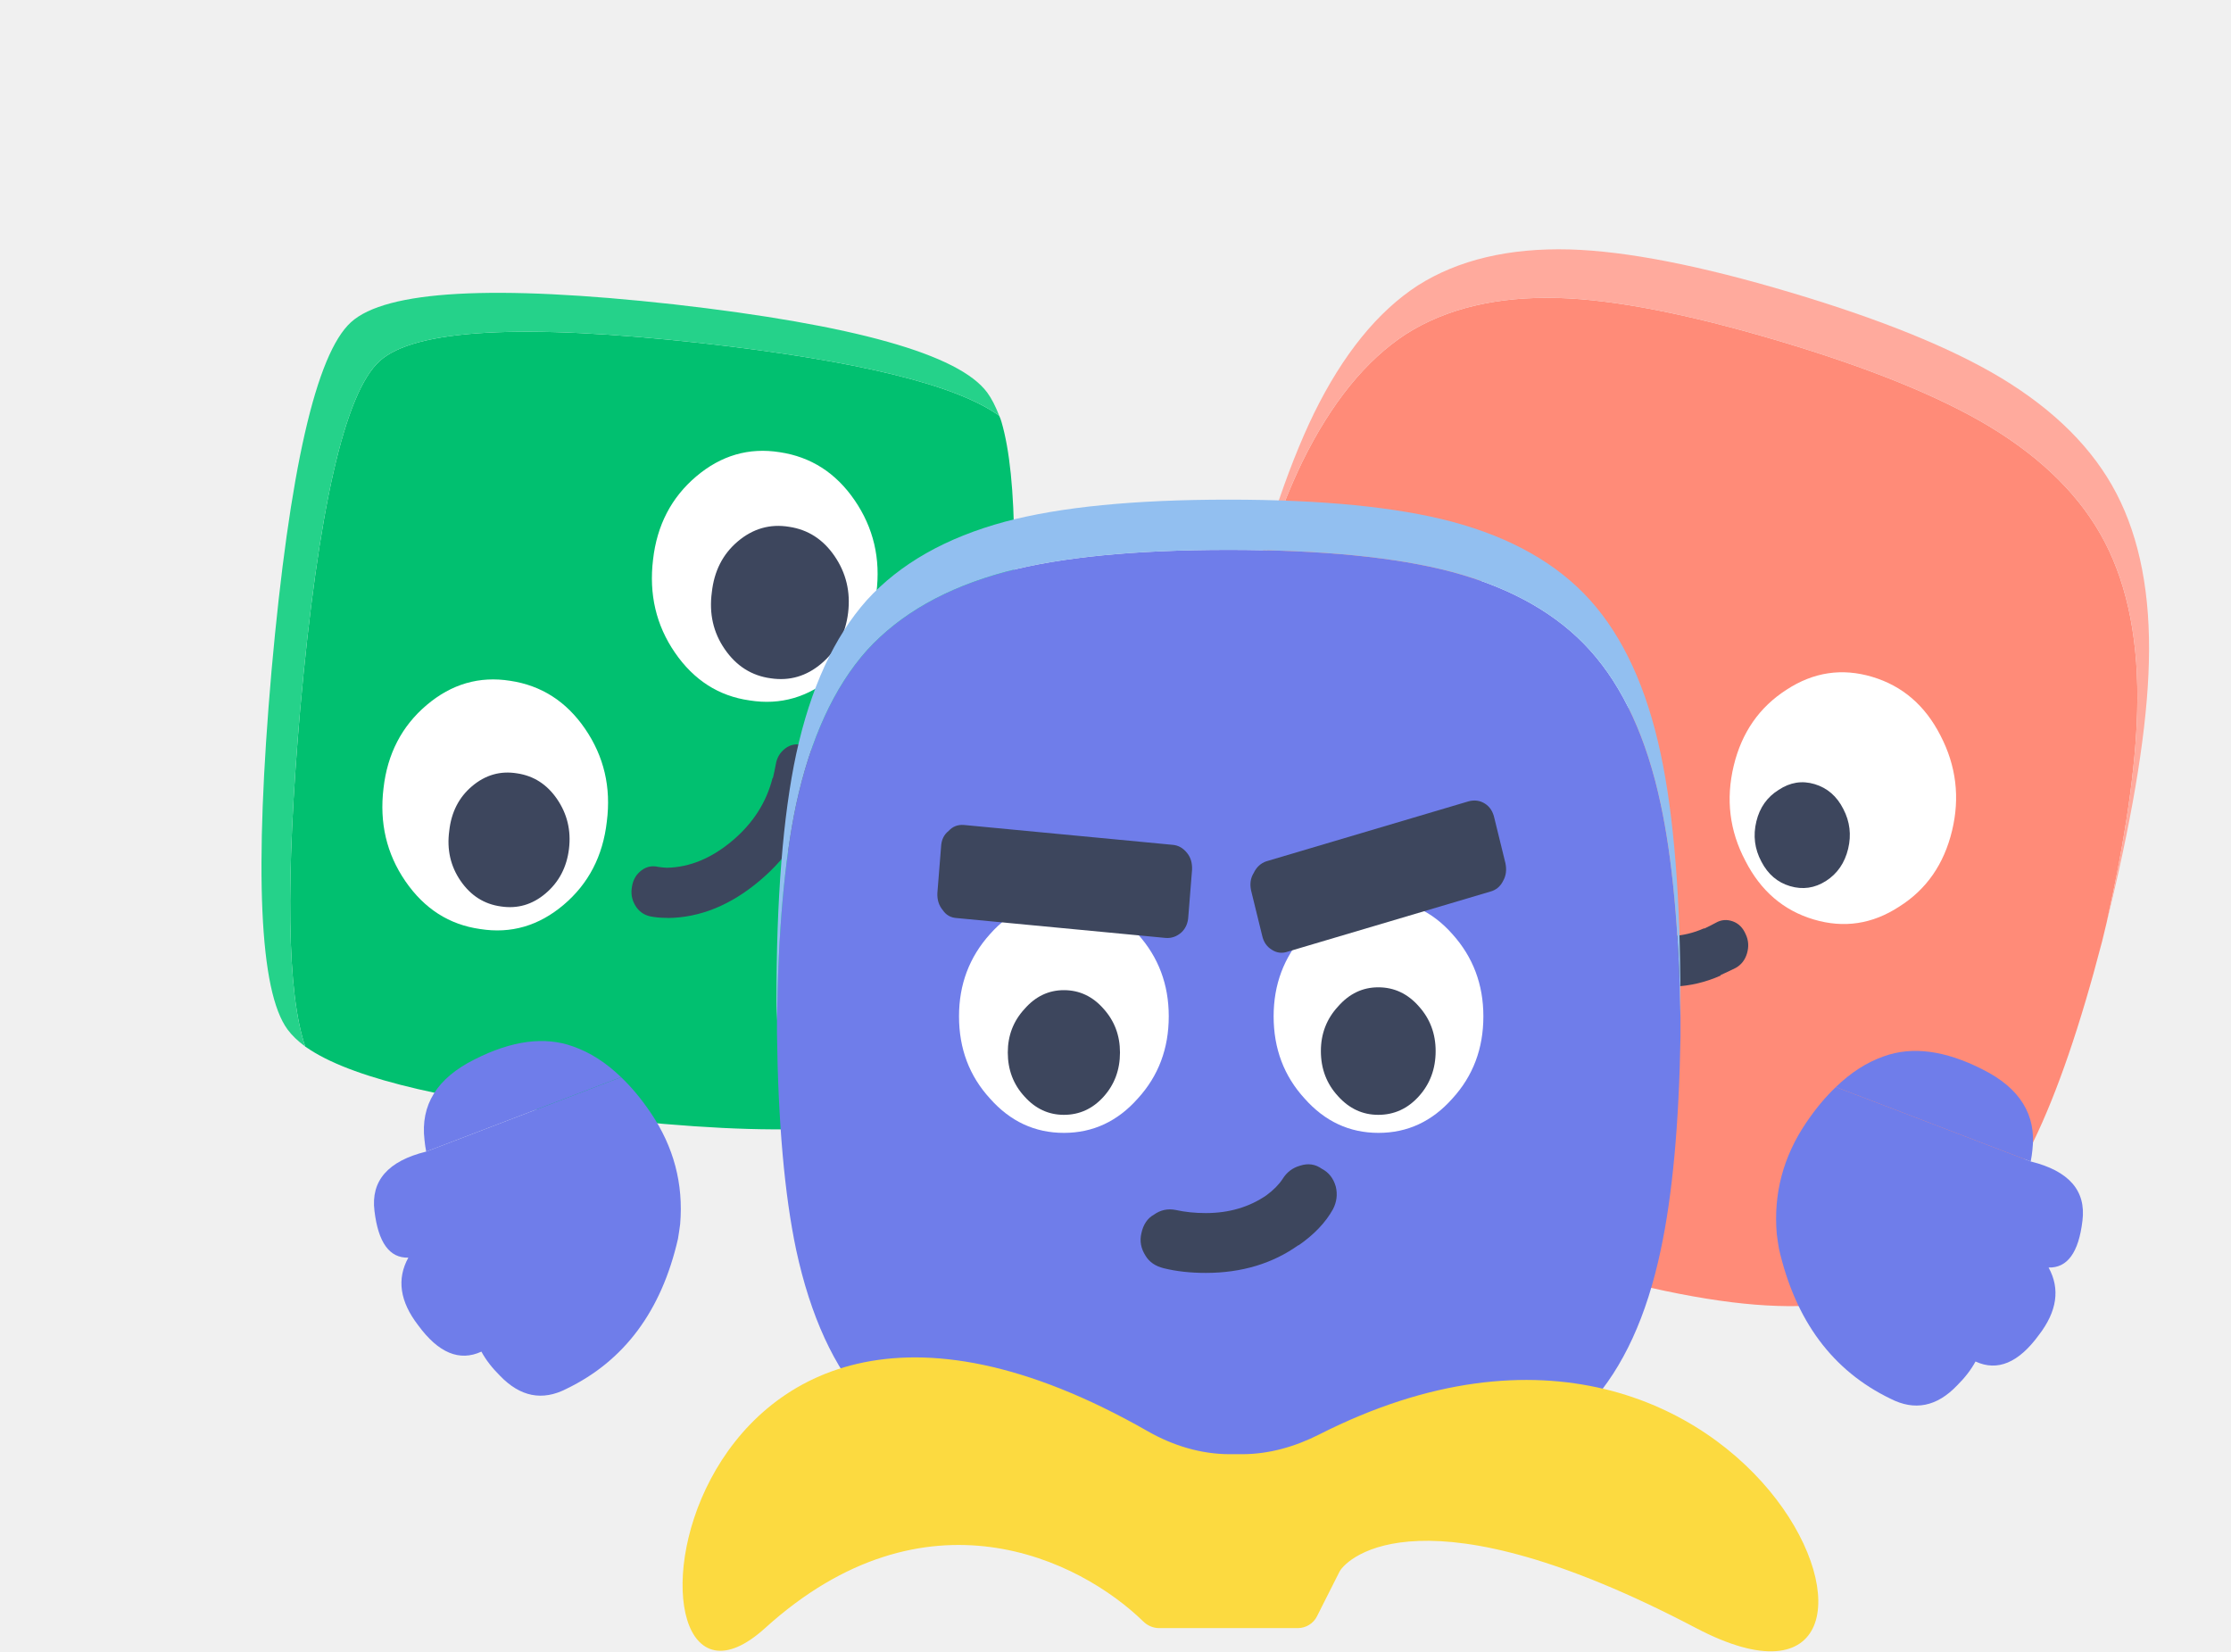
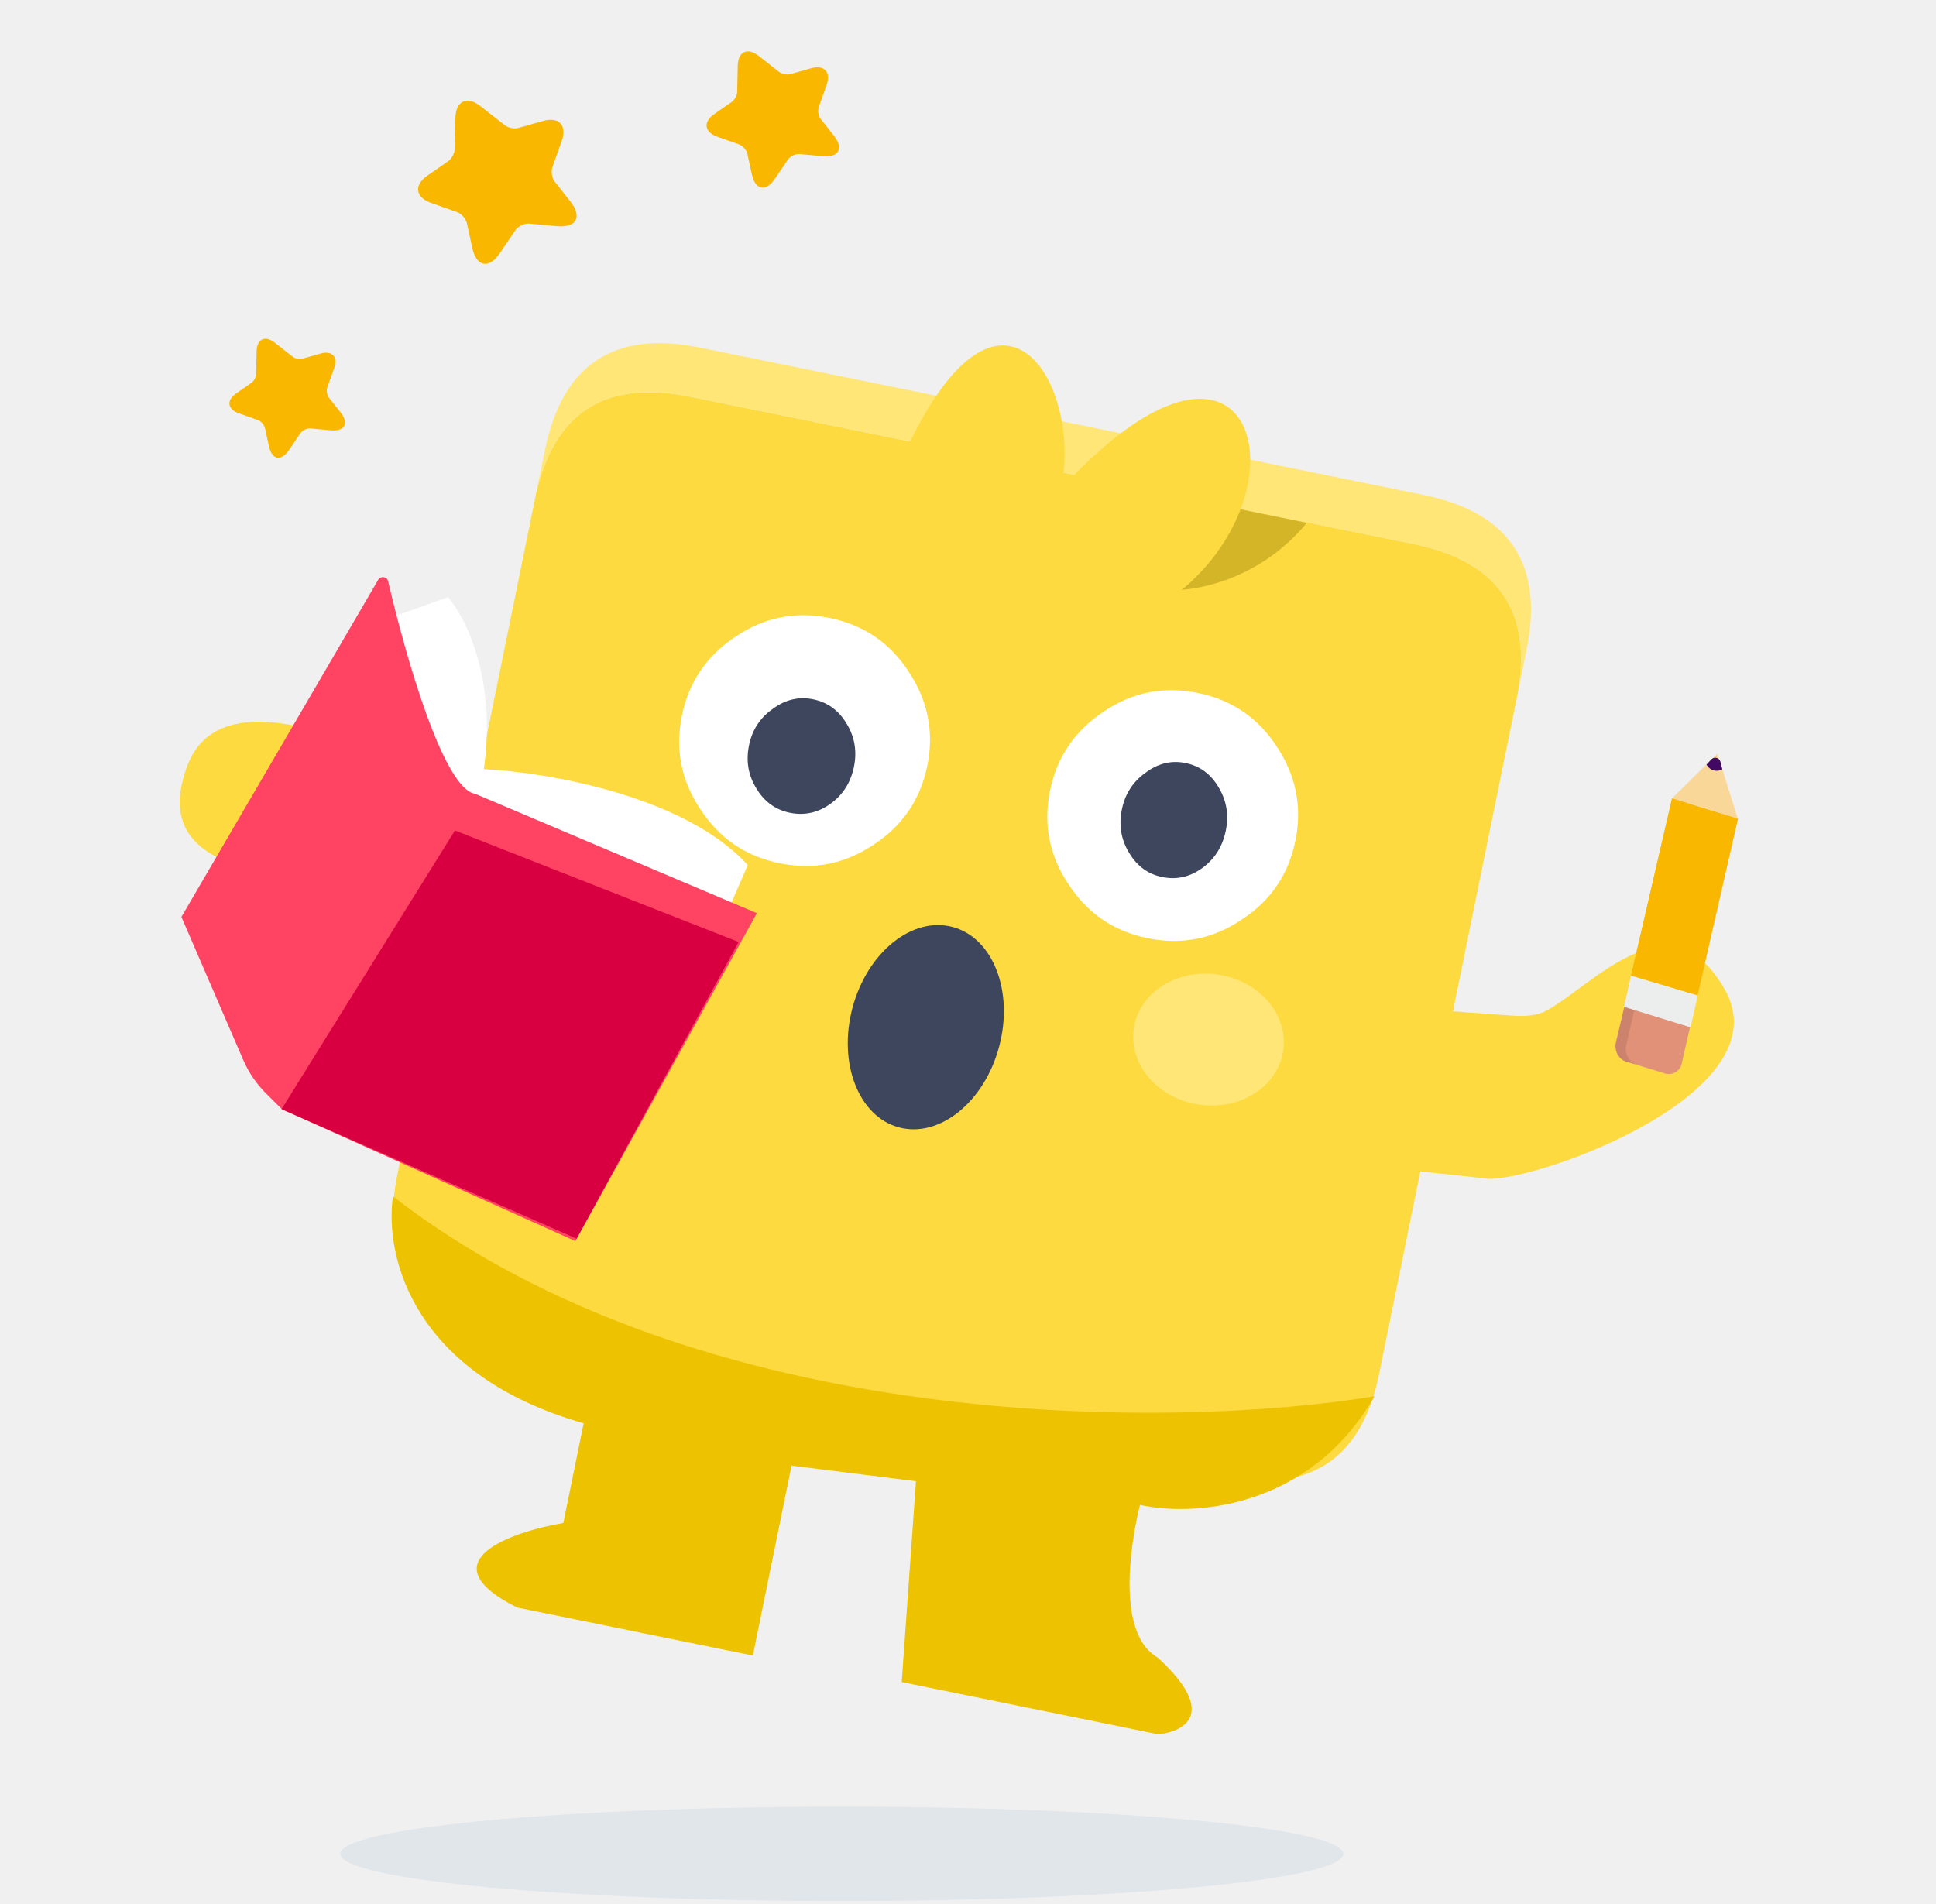
- <svg xmlns="http://www.w3.org/2000/svg" width="416" height="308" viewBox="0 0 416 308" fill="none">
-   <path d="M130.99 63.992C97.376 60.277 77.308 61.388 70.785 67.325C64.261 73.263 59.324 94.912 55.973 132.273C53.204 164.261 53.521 185.215 56.924 195.135C57.255 195.338 57.609 195.571 57.985 195.835C66.533 201.274 84.554 205.457 112.048 208.385C145.607 212.15 165.675 211.038 172.253 205.051C178.776 199.114 183.713 177.464 187.065 140.103C189.904 109.566 189.794 89.079 186.737 78.642C186.623 78.241 186.482 77.865 186.314 77.513C178.344 71.75 159.903 67.243 130.99 63.992Z" fill="url(#paint0_linear_413_739)" />
-   <path d="M71.511 146.963C70.729 153.418 72.085 159.19 75.577 164.279C79.113 169.429 83.763 172.407 89.528 173.212C95.28 174.127 100.474 172.619 105.109 168.688C109.744 164.758 112.424 159.589 113.15 153.181C113.974 146.787 112.619 141.016 109.084 135.865C105.591 130.777 100.941 127.799 95.133 126.932C89.381 126.017 84.187 127.525 79.552 131.456C74.917 135.386 72.237 140.555 71.511 146.963Z" fill="white" />
-   <path d="M106.094 158.265C106.509 154.839 105.764 151.738 103.858 148.962C101.991 146.241 99.516 144.651 96.433 144.191C93.313 143.675 90.503 144.476 88.005 146.595C85.557 148.671 84.144 151.45 83.767 154.931C83.302 158.4 84.004 161.494 85.871 164.215C87.777 166.991 90.296 168.588 93.428 169.006C96.511 169.466 99.276 168.658 101.724 166.582C104.222 164.464 105.679 161.691 106.094 158.265Z" fill="#3D465D" />
-   <path d="M121.77 104.343C120.989 110.798 122.344 116.57 125.837 121.659C129.372 126.809 134.022 129.787 139.788 130.592C145.54 131.507 150.733 129.999 155.368 126.068C160.003 122.138 162.684 116.968 163.409 110.561C164.234 104.167 162.878 98.395 159.343 93.245C155.85 88.156 151.2 85.179 145.392 84.311C139.64 83.397 134.447 84.905 129.812 88.835C125.177 92.766 122.496 97.935 121.77 104.343Z" fill="white" />
-   <path d="M158.143 114.242C158.615 110.342 157.767 106.812 155.598 103.652C153.472 100.555 150.655 98.745 147.146 98.221C143.594 97.634 140.396 98.546 137.553 100.957C134.766 103.321 133.158 106.484 132.729 110.447C132.2 114.395 132.998 117.918 135.124 121.014C137.293 124.174 140.16 125.992 143.726 126.468C147.235 126.992 150.382 126.072 153.169 123.709C156.013 121.297 157.671 118.142 158.143 114.242Z" fill="#3D465D" />
-   <path d="M152.218 147.736L152.154 147.643C152.441 146.516 152.7 145.413 152.931 144.334C153.132 143.083 152.92 141.938 152.294 140.897C151.626 139.795 150.729 139.132 149.604 138.908C148.436 138.622 147.384 138.827 146.448 139.523C145.456 140.266 144.859 141.263 144.658 142.514C144.509 143.327 144.332 144.164 144.128 145.025L144.044 145.096C142.897 149.603 140.425 153.466 136.628 156.687C132.718 160.001 128.629 161.702 124.359 161.789C123.811 161.763 123.291 161.713 122.799 161.639C121.631 161.353 120.579 161.558 119.643 162.254C118.651 162.997 118.054 163.994 117.853 165.245C117.595 166.543 117.801 167.743 118.469 168.846C119.094 169.886 119.991 170.549 121.159 170.835C122.088 171.029 123.128 171.129 124.28 171.134C124.336 171.086 124.385 171.094 124.428 171.156C130.496 171.115 136.266 168.774 141.739 164.133C147.1 159.587 150.593 154.121 152.218 147.736Z" fill="#3D465D" />
-   <path d="M125.65 56.743C92.036 53.028 71.968 54.139 65.444 60.077C58.921 66.014 53.984 87.664 50.633 125.025C47.37 162.507 48.365 184.812 53.617 191.94C54.418 193.027 55.52 194.092 56.924 195.135C53.521 185.215 53.204 164.261 55.973 132.274C59.324 94.912 64.261 73.263 70.785 67.326C77.308 61.388 97.376 60.277 130.99 63.992C159.903 67.243 178.344 71.75 186.314 77.514C185.626 75.718 184.882 74.276 184.081 73.189C178.829 66.061 159.352 60.579 125.65 56.743Z" fill="#25D28A" />
-   <path d="M370.936 79.5C361.598 73.891 348.517 68.581 331.691 63.57C314.797 58.538 301.079 55.867 290.537 55.555C279.194 55.248 269.747 57.484 262.195 62.266C254.693 67.142 248.227 75.115 242.795 86.184C238.293 95.509 234.004 108.171 229.929 124.169C229.748 124.923 229.566 125.677 229.384 126.431C225.716 142.55 223.735 155.899 223.439 166.477C223.145 179.157 225.159 189.656 229.481 197.973C233.852 206.386 241.027 213.573 251.007 219.535C260.277 225.124 273.358 230.434 290.252 235.466C307.078 240.477 320.796 243.148 331.406 243.48C342.798 243.883 352.245 241.647 359.747 236.77C367.299 231.989 373.766 224.016 379.148 212.852C383.614 203.677 387.891 191.214 391.979 175.462C392.033 175.236 392.079 175.048 392.115 174.897L392.797 172.07C396.342 156.156 398.244 142.986 398.504 132.558C398.847 119.974 396.833 109.475 392.462 101.063C388.14 92.745 380.965 85.558 370.936 79.5Z" fill="url(#paint1_linear_413_739)" />
-   <path d="M272.067 110.405C266.992 113.661 263.709 118.38 262.219 124.562C260.71 130.82 261.431 136.731 264.379 142.296C267.242 147.916 271.489 151.565 277.121 153.242C282.752 154.919 288.071 154.12 293.079 150.843C298.136 147.663 301.419 142.944 302.927 136.686C304.417 130.504 303.697 124.593 300.767 118.952C297.904 113.332 293.657 109.683 288.025 108.006C282.394 106.329 277.075 107.128 272.067 110.405Z" fill="white" />
-   <path d="M288.906 142.813C291.917 140.882 293.877 138.031 294.785 134.261C295.676 130.567 295.252 127.047 293.513 123.701C291.793 120.28 289.237 118.064 285.844 117.053C282.52 116.063 279.343 116.572 276.314 118.579C273.236 120.49 271.251 123.293 270.36 126.987C269.452 130.757 269.901 134.325 271.707 137.691C273.445 141.037 275.977 143.205 279.301 144.195C282.694 145.205 285.895 144.745 288.906 142.813Z" fill="#3D465D" />
-   <path d="M333.129 128.591C328.054 131.847 324.771 136.566 323.281 142.748C321.773 149.006 322.493 154.917 325.442 160.482C328.304 166.102 332.551 169.751 338.183 171.428C343.814 173.105 349.133 172.306 354.141 169.029C359.198 165.849 362.481 161.13 363.989 154.872C365.48 148.69 364.759 142.779 361.829 137.138C358.966 131.518 354.719 127.869 349.088 126.192C343.456 124.515 338.137 125.315 333.129 128.591Z" fill="white" />
-   <path d="M340.491 164.242C342.601 162.888 343.974 160.891 344.611 158.249C345.235 155.66 344.938 153.194 343.72 150.849C342.514 148.452 340.723 146.899 338.346 146.191C336.016 145.497 333.79 145.853 331.668 147.26C329.51 148.599 328.12 150.563 327.496 153.152C326.859 155.793 327.173 158.293 328.439 160.652C329.657 162.997 331.431 164.516 333.761 165.21C336.138 165.918 338.381 165.595 340.491 164.242Z" fill="#3D465D" />
-   <path d="M320.825 181.895L320.852 181.781C321.83 181.345 322.774 180.899 323.684 180.443C324.698 179.856 325.384 178.97 325.743 177.784C326.12 176.522 326.044 175.328 325.516 174.201C325.006 172.998 324.217 172.198 323.15 171.799C322.014 171.38 320.94 171.464 319.926 172.051C319.256 172.417 318.552 172.773 317.814 173.119L317.712 173.089C313.801 174.833 309.539 175.018 304.925 173.644C300.176 172.23 296.466 169.67 293.796 165.966C293.48 165.468 293.198 164.98 292.949 164.502C292.439 163.299 291.651 162.499 290.583 162.1C289.448 161.681 288.373 161.765 287.359 162.352C286.277 162.918 285.548 163.833 285.171 165.094C284.812 166.28 284.888 167.474 285.398 168.677C285.827 169.613 286.392 170.589 287.092 171.605C287.16 171.626 287.185 171.673 287.166 171.749C290.903 177.063 296.095 180.711 302.744 182.691C309.258 184.631 315.285 184.365 320.825 181.895Z" fill="#3D465D" />
-   <path d="M331.69 63.57C348.517 68.581 361.598 73.891 370.936 79.501C380.965 85.558 388.14 92.746 392.462 101.063C396.833 109.476 398.847 119.974 398.504 132.559C398.244 142.986 396.342 156.157 392.797 172.07C393.015 171.165 393.242 170.223 393.478 169.243C397.985 150.545 400.388 135.301 400.685 123.511C401.028 110.927 399.014 100.429 394.643 92.016C390.321 83.699 383.146 76.511 373.117 70.454C363.779 64.844 350.697 59.534 333.871 54.523C316.978 49.491 303.26 46.82 292.718 46.508C281.375 46.201 271.928 48.438 264.376 53.219C256.874 58.095 250.408 66.068 244.976 77.137C239.93 87.512 235.153 102.049 230.645 120.746C230.373 121.877 230.134 123.018 229.929 124.169C234.004 108.171 238.293 95.509 242.795 86.184C248.227 75.115 254.693 67.142 262.195 62.266C269.747 57.485 279.194 55.248 290.537 55.556C301.079 55.867 314.797 58.538 331.69 63.57Z" fill="#FFAA9D" />
-   <path d="M270.68 106.619C260.355 103.888 246.482 102.522 229.062 102.522C211.573 102.522 197.7 103.888 187.445 106.619C176.417 109.585 167.813 114.464 161.632 121.254C155.521 128.123 151.131 137.684 148.462 149.939C146.284 160.242 145.09 173.706 144.879 190.331C144.879 191.111 144.879 191.892 144.879 192.672C145.09 209.298 146.284 222.762 148.462 233.065C151.131 245.397 155.521 254.958 161.632 261.749C167.813 268.618 176.417 273.496 187.445 276.384C197.7 279.116 211.573 280.482 229.062 280.482C246.482 280.482 260.355 279.116 270.68 276.384C281.778 273.496 290.382 268.618 296.493 261.749C302.674 254.958 307.064 245.397 309.663 233.065C311.841 222.918 313.07 209.649 313.351 193.258C313.351 193.024 313.351 192.829 313.351 192.672V189.745C313.07 173.354 311.841 160.085 309.663 149.939C307.064 137.684 302.674 128.123 296.493 121.254C290.382 114.464 281.778 109.585 270.68 106.619Z" fill="#6F7DEA" />
-   <path d="M198.376 167.759C192.966 167.759 188.37 169.895 184.59 174.169C180.744 178.442 178.821 183.549 178.821 189.488C178.821 195.5 180.744 200.606 184.59 204.808C188.37 209.081 192.966 211.218 198.376 211.218C203.786 211.218 208.381 209.081 212.162 204.808C216.008 200.606 217.931 195.5 217.931 189.488C217.931 183.549 216.008 178.442 212.162 174.169C208.381 169.895 203.786 167.759 198.376 167.759Z" fill="white" />
-   <path d="M198.376 184.609C195.528 184.609 193.088 185.771 191.054 188.096C188.962 190.356 187.916 193.068 187.916 196.232C187.916 199.461 188.962 202.205 191.054 204.465C193.088 206.725 195.528 207.855 198.376 207.855C201.281 207.855 203.751 206.725 205.785 204.465C207.819 202.205 208.836 199.461 208.836 196.232C208.836 193.068 207.819 190.356 205.785 188.096C203.751 185.771 201.281 184.609 198.376 184.609Z" fill="#3D465D" />
-   <path d="M257.04 167.759C251.63 167.759 247.034 169.895 243.254 174.169C239.408 178.442 237.485 183.549 237.485 189.488C237.485 195.5 239.408 200.606 243.254 204.808C247.034 209.081 251.63 211.218 257.04 211.218C262.45 211.218 267.045 209.081 270.826 204.808C274.672 200.606 276.595 195.5 276.595 189.488C276.595 183.549 274.672 178.442 270.826 174.169C267.045 169.895 262.45 167.759 257.04 167.759Z" fill="white" />
-   <path d="M256.996 184.078C254.084 184.078 251.587 185.267 249.507 187.644C247.367 189.956 246.297 192.73 246.297 195.966C246.297 199.269 247.367 202.076 249.507 204.387C251.587 206.699 254.084 207.855 256.996 207.855C259.968 207.855 262.494 206.699 264.574 204.387C266.655 202.076 267.695 199.269 267.695 195.966C267.695 192.73 266.655 189.956 264.574 187.644C262.494 185.267 259.968 184.078 256.996 184.078Z" fill="#3D465D" />
-   <path d="M175.804 169.706C176.415 170.614 177.288 171.102 178.425 171.17L217.368 174.875C218.441 174.955 219.412 174.614 220.282 173.851C221.088 173.102 221.522 172.095 221.582 170.832L222.273 162.194C222.333 160.931 222.032 159.887 221.369 159.063C220.619 158.109 219.708 157.592 218.635 157.512L179.692 153.807C178.555 153.739 177.621 154.11 176.891 154.918C176.009 155.609 175.538 156.586 175.477 157.849L174.787 166.487C174.726 167.75 175.065 168.823 175.804 169.706Z" fill="#3D465D" />
-   <path d="M236.116 160.588C235.074 160.95 234.291 161.674 233.77 162.761C233.183 163.702 233.02 164.789 233.281 166.02L235.334 174.386C235.595 175.617 236.214 176.523 237.192 177.102C238.105 177.682 239.082 177.79 240.125 177.428L277.866 166.238C278.974 165.948 279.789 165.26 280.31 164.173C280.832 163.232 280.962 162.145 280.701 160.914L278.648 152.548C278.387 151.317 277.801 150.411 276.888 149.832C275.975 149.252 274.965 149.107 273.857 149.397L236.116 160.588Z" fill="#3D465D" />
-   <path d="M246.469 217.912C245.252 217.042 243.905 216.849 242.427 217.332C241.036 217.718 239.949 218.539 239.167 219.795C238.472 220.858 237.472 221.872 236.168 222.838C232.952 225.06 229.17 226.171 224.824 226.171C222.825 226.171 220.956 225.977 219.217 225.591C217.739 225.301 216.392 225.591 215.175 226.46C213.958 227.136 213.176 228.296 212.828 229.938C212.48 231.387 212.741 232.787 213.61 234.14C214.306 235.299 215.436 236.072 217.001 236.458C219.348 237.038 221.955 237.327 224.824 237.327C231.517 237.327 237.298 235.589 242.166 232.111L242.036 232.256C244.991 230.228 247.164 227.958 248.555 225.446C249.251 224.094 249.425 222.693 249.077 221.244C248.642 219.699 247.773 218.588 246.469 217.912Z" fill="#3D465D" />
-   <path d="M270.68 97.253C260.355 94.521 246.482 93.156 229.062 93.156C211.573 93.156 197.7 94.521 187.445 97.253C176.417 100.219 167.813 105.098 161.632 111.888C155.521 118.757 151.131 128.318 148.462 140.572C146.003 152.046 144.774 167.462 144.774 186.819C144.774 187.989 144.809 189.16 144.879 190.331C145.09 173.706 146.284 160.242 148.462 149.939C151.131 137.685 155.521 128.123 161.632 121.254C167.813 114.464 176.417 109.586 187.445 106.62C197.7 103.888 211.573 102.522 229.062 102.522C246.482 102.522 260.355 103.888 270.68 106.62C281.778 109.586 290.382 114.464 296.493 121.254C302.674 128.123 307.064 137.685 309.663 149.939C311.841 160.086 313.07 173.355 313.351 189.746C313.351 188.809 313.351 187.833 313.351 186.819C313.351 167.462 312.122 152.046 309.663 140.572C307.064 128.318 302.674 118.757 296.493 111.888C290.382 105.098 281.778 100.219 270.68 97.253Z" fill="#92BFF0" />
-   <path d="M241.998 303.55H216.128C215.024 303.55 213.979 303.09 213.189 302.32C201.337 290.773 172.576 276.451 142.658 303.55C112.427 330.933 122.064 214.315 214.041 266.861C218.667 269.504 223.924 271.124 229.251 271.124H231.661C236.637 271.124 241.533 269.705 245.971 267.455C329.297 225.196 366.591 329.966 316.27 303.55C265.497 276.897 251.246 290.394 249.791 292.984L245.569 301.352C244.889 302.7 243.508 303.55 241.998 303.55Z" fill="#FCDA40" />
-   <path d="M378.653 216.548C378.797 215.827 378.903 215.113 378.97 214.404C379.751 207.865 376.642 202.853 369.642 199.368C362.676 195.835 356.546 195.029 351.253 196.951C348.095 198.057 345.117 199.965 342.319 202.674L378.653 216.548Z" fill="#6F7DEA" />
-   <path d="M352.513 260.785C357.007 263.092 361.144 262.268 364.922 258.314C366.388 256.862 367.534 255.373 368.361 253.846C372.449 255.736 376.384 254.093 380.165 248.917C383.571 244.498 384.177 240.299 381.984 236.322C385.492 236.427 387.598 233.521 388.301 227.605C389.003 221.995 385.787 218.31 378.653 216.549L342.319 202.674C340.391 204.504 338.55 206.714 336.797 209.302C332.497 215.651 330.666 222.573 331.302 230.068C331.421 231.01 331.557 231.927 331.709 232.82C334.788 246.26 341.722 255.582 352.513 260.785Z" fill="#6F7DEA" />
-   <path d="M79.472 214.706C79.328 213.985 79.222 213.27 79.155 212.561C78.374 206.022 81.484 201.011 88.483 197.526C95.45 193.992 101.579 193.187 106.872 195.108C110.031 196.215 113.009 198.123 115.807 200.832L79.472 214.706Z" fill="#6F7DEA" />
-   <path d="M105.612 258.943C101.118 261.25 96.982 260.426 93.203 256.472C91.738 255.02 90.591 253.531 89.764 252.004C85.676 253.894 81.742 252.251 77.961 247.074C74.555 242.655 73.948 238.457 76.141 234.48C72.633 234.584 70.527 231.679 69.824 225.763C69.122 220.153 72.338 216.467 79.472 214.706L115.807 200.832C117.734 202.662 119.575 204.871 121.328 207.46C125.628 213.809 127.46 220.731 126.824 228.226C126.704 229.168 126.568 230.085 126.416 230.977C123.338 244.418 116.403 253.74 105.612 258.943Z" fill="#6F7DEA" />
-   <defs>
-     <linearGradient id="paint0_linear_413_739" x1="-374.872" y1="460.862" x2="-254.309" y2="593.317" gradientUnits="userSpaceOnUse">
-       <stop stop-color="#01C070" />
-       <stop offset="1" stop-color="#01C070" />
-     </linearGradient>
-     <linearGradient id="paint1_linear_413_739" x1="-32.502" y1="-54.594" x2="-85.555" y2="123.539" gradientUnits="userSpaceOnUse">
-       <stop stop-color="#FF8B78" />
-       <stop offset="1" stop-color="#FF8B78" />
-     </linearGradient>
-   </defs>
+ <svg xmlns="http://www.w3.org/2000/svg" width="362" height="356" viewBox="0 0 362 356" fill="none">
+   <path d="M51.378 64.08L54.724 66.701C55.183 67.061 56.024 67.232 56.585 67.065L59.943 66.113C62.091 65.5 63.232 66.725 62.486 68.832L61.21 72.406C60.998 73.004 61.141 73.913 61.539 74.41L63.652 77.084C65.318 79.197 64.498 80.713 61.82 80.464L58.08 80.116C57.398 80.052 56.536 80.469 56.158 81.026L54.055 84.132C52.549 86.353 50.854 86.031 50.277 83.405L49.554 80.079C49.419 79.457 48.818 78.765 48.219 78.553L44.629 77.279C42.529 76.524 42.305 74.866 44.136 73.592L46.996 71.605C47.477 71.266 47.885 70.52 47.891 69.934L47.982 65.677C48.044 63.379 49.569 62.66 51.378 64.08Z" fill="#F9B700" />
+   <path d="M89.806 19.827L94.395 23.421C95.025 23.915 96.177 24.149 96.947 23.92L101.551 22.615C104.497 21.773 106.061 23.454 105.039 26.342L103.289 31.244C102.998 32.064 103.195 33.31 103.74 33.991L106.638 37.658C108.922 40.555 107.797 42.635 104.126 42.293L98.996 41.816C98.062 41.728 96.879 42.3 96.361 43.064L93.477 47.323C91.412 50.369 89.088 49.926 88.297 46.326L87.306 41.765C87.121 40.913 86.296 39.964 85.475 39.672L80.552 37.925C77.673 36.891 77.365 34.617 79.876 32.87L83.798 30.146C84.458 29.68 85.017 28.657 85.025 27.855L85.15 22.017C85.235 18.865 87.326 17.88 89.806 19.827Z" fill="#F9B700" />
+   <path d="M141.836 10.439L145.67 13.443C146.196 13.855 147.159 14.05 147.802 13.859L151.649 12.769C154.11 12.066 155.417 13.47 154.563 15.883L153.101 19.978C152.858 20.664 153.022 21.705 153.478 22.274L155.899 25.338C157.807 27.758 156.868 29.496 153.8 29.21L149.515 28.812C148.734 28.738 147.746 29.216 147.313 29.855L144.903 33.413C143.178 35.958 141.236 35.588 140.576 32.58L139.747 28.769C139.592 28.057 138.903 27.264 138.218 27.02L134.105 25.561C131.699 24.697 131.442 22.797 133.54 21.337L136.817 19.061C137.367 18.672 137.835 17.817 137.842 17.147L137.946 12.27C138.017 9.636 139.764 8.813 141.836 10.439Z" fill="#F9B700" />
+   <path d="M35.11 142.989C27.69 162.252 49.73 162.557 59.243 166.17C61.408 166.992 62.955 168.787 64.305 170.669L72.215 181.697L98.613 166.635L91.129 155.37C88.16 148.995 43.339 121.625 35.11 142.989Z" fill="#FCDA40" />
+   <path d="M322.585 185.184C312.524 167.159 298.192 183.905 289.33 188.907C287.313 190.045 284.944 190.086 282.634 189.92L269.097 188.946L263.789 218.872L277.235 220.324C284.035 222.121 333.743 205.175 322.585 185.184Z" fill="#FCDA40" />
+   <path d="M283.804 129.59C286.536 114.221 280.025 104.932 264.271 101.723L129.019 74.176C113.341 70.983 103.754 76.993 100.257 92.207L74.119 220.541C71.371 235.987 77.836 245.307 93.514 248.5L228.766 276.047C244.52 279.255 254.154 273.215 257.666 257.925L283.804 129.59Z" fill="#FCDA40" />
+   <path d="M137.571 119.031C132.14 122.623 128.786 127.554 127.509 133.823C126.217 140.169 127.375 146.019 130.984 151.373C134.501 156.787 139.434 160.141 145.781 161.434C152.129 162.726 157.98 161.569 163.334 157.962C168.75 154.446 172.104 149.515 173.396 143.169C174.673 136.9 173.515 131.05 169.922 125.62C166.405 120.205 161.472 116.852 155.125 115.559C148.777 114.266 142.926 115.423 137.571 119.031Z" fill="white" />
+   <path d="M155.285 150.315C157.613 148.641 159.077 146.329 159.677 143.382C160.266 140.493 159.816 137.823 158.328 135.371C156.852 132.86 154.752 131.327 152.026 130.772C149.355 130.228 146.849 130.823 144.508 132.556C142.126 134.22 140.64 136.496 140.052 139.385C139.451 142.332 139.922 145.038 141.465 147.501C142.953 149.952 145.032 151.45 147.703 151.995C150.429 152.55 152.956 151.99 155.285 150.315Z" fill="#3D465D" />
+   <path d="M206.402 133.05C200.971 136.642 197.617 141.573 196.34 147.842C195.047 154.188 196.206 160.038 199.815 165.391C203.332 170.806 208.264 174.16 214.612 175.452C220.959 176.745 226.81 175.588 232.165 171.98C237.58 168.465 240.934 163.534 242.227 157.188C243.504 150.918 242.345 145.069 238.752 139.639C235.235 134.224 230.303 130.871 223.955 129.578C217.607 128.285 211.756 129.442 206.402 133.05Z" fill="white" />
+   <path d="M224.833 162.306C227.145 160.617 228.603 158.292 229.206 155.331C229.797 152.428 229.359 149.748 227.892 147.29C226.436 144.772 224.359 143.239 221.66 142.689C219.015 142.15 216.53 142.755 214.206 144.502C211.84 146.18 210.362 148.47 209.771 151.372C209.167 154.334 209.626 157.049 211.148 159.518C212.615 161.976 214.671 163.475 217.317 164.014C220.016 164.563 222.522 163.994 224.833 162.306Z" fill="#3D465D" />
+   <path d="M264.271 101.723C280.025 104.931 286.536 114.221 283.804 129.59L285.439 121.562C288.709 105.506 282.276 95.834 266.139 92.548L130.888 65.001C114.827 61.73 105.162 68.122 101.892 84.178L100.257 92.207C103.754 76.993 113.341 70.983 129.019 74.176L264.271 101.723Z" fill="#FFE677" />
+   <ellipse cx="122.068" cy="172.528" rx="14.126" ry="12.289" transform="rotate(8.70226 122.068 172.528)" fill="#FFE677" />
+   <ellipse cx="225.969" cy="194.41" rx="14.126" ry="12.289" transform="rotate(8.70226 225.969 194.41)" fill="#FFE677" />
+   <path opacity="0.9" d="M244.348 97.787C235.047 109.026 222.351 110.837 217.166 110.337L225.646 93.978L244.348 97.787Z" fill="#D0B126" />
+   <path d="M168.604 314.558L171.272 277.004L148.005 274.083L140.772 309.598L96.689 300.619C79.675 292.086 95.363 286.522 105.334 284.806L109.131 266.166C77.352 257.078 71.888 235.204 73.468 223.735C131.08 268.36 219.838 267.251 257.016 261.118C244.661 282.508 222.629 283.571 213.158 281.429C213.158 281.429 207.047 304.543 216.465 309.972C227.97 320.509 221.285 323.924 216.504 324.314L168.604 314.558Z" fill="#EDC200" />
+   <path d="M198.415 91.386C236.353 50.204 246.065 95.369 216.239 113.712C180.205 122.369 170.012 97.632 169.419 84.182C187.141 46.246 202.427 71.69 198.415 91.386Z" fill="#FCDA40" />
+   <path d="M303.64 188.28L315.906 192.06L324.921 153.063L312.655 149.283L303.64 188.28Z" fill="#F9B700" />
+   <path d="M321.673 152.07L313.811 186.478L317.115 187.496L324.977 153.089L321.673 152.07Z" fill="#F9B700" />
+   <path d="M312.655 149.282L315.77 150.242L306.339 187.411L304.275 185.499L312.655 149.282Z" fill="#F9B700" />
+   <path d="M304.112 198.524L311.316 200.744C312.679 201.164 314.119 200.333 314.437 198.942L316.298 190.799L304.032 187.019L302.097 195.033C301.854 196.552 302.63 198.173 304.112 198.524Z" fill="#E19178" />
+   <path d="M304.044 195.633C303.726 197.023 304.697 198.704 306.06 199.124L311.316 200.744L304.113 198.524C302.75 198.104 301.779 196.423 302.217 194.963L304.032 187.019L305.859 187.688L304.044 195.633Z" fill="#CB836D" />
+   <path d="M304.95 182.448L317.462 186.162L316.1 192.12L303.64 188.28L304.95 182.448Z" fill="#ECEEEE" />
+   <path d="M312.655 149.283L321.125 140.944L324.92 153.063L312.655 149.283Z" fill="#F9D798" />
+   <path d="M322.043 143.863C321.035 144.445 319.746 144.099 319.164 143.091L319.097 142.977L319.99 142.021C320.531 141.442 321.498 141.692 321.691 142.461L322.043 143.863V143.863Z" fill="#420964" />
+   <ellipse cx="157.404" cy="346.679" rx="93.77" ry="8.824" fill="#E0E6EA" />
+   <ellipse cx="173.113" cy="192.093" rx="14.183" ry="19.398" transform="rotate(15 173.113 192.093)" fill="#3D465D" />
+   <path d="M83.747 111.682L74.424 115.016L70.473 118.968C62.249 127.192 78.263 147.069 87.299 155.98L134.961 172.989L139.82 161.774C128.008 148.765 102.002 144.391 90.476 143.831C92.868 126.784 86.987 115.296 83.747 111.682Z" fill="white" />
+   <path d="M88.827 148.444L141.52 170.772L107.582 232.098L52.734 207.453L49.731 204.465C47.931 202.673 46.488 200.555 45.48 198.223L33.919 171.472L70.722 108.42C71.181 107.634 72.37 107.815 72.576 108.701C75.891 122.974 82.96 147.537 88.827 148.444Z" fill="#FF4362" />
+   <path d="M85.065 155.311L138.109 176.16L107.819 231.643L52.65 207.411L85.065 155.311Z" fill="#D80041" />
</svg>
